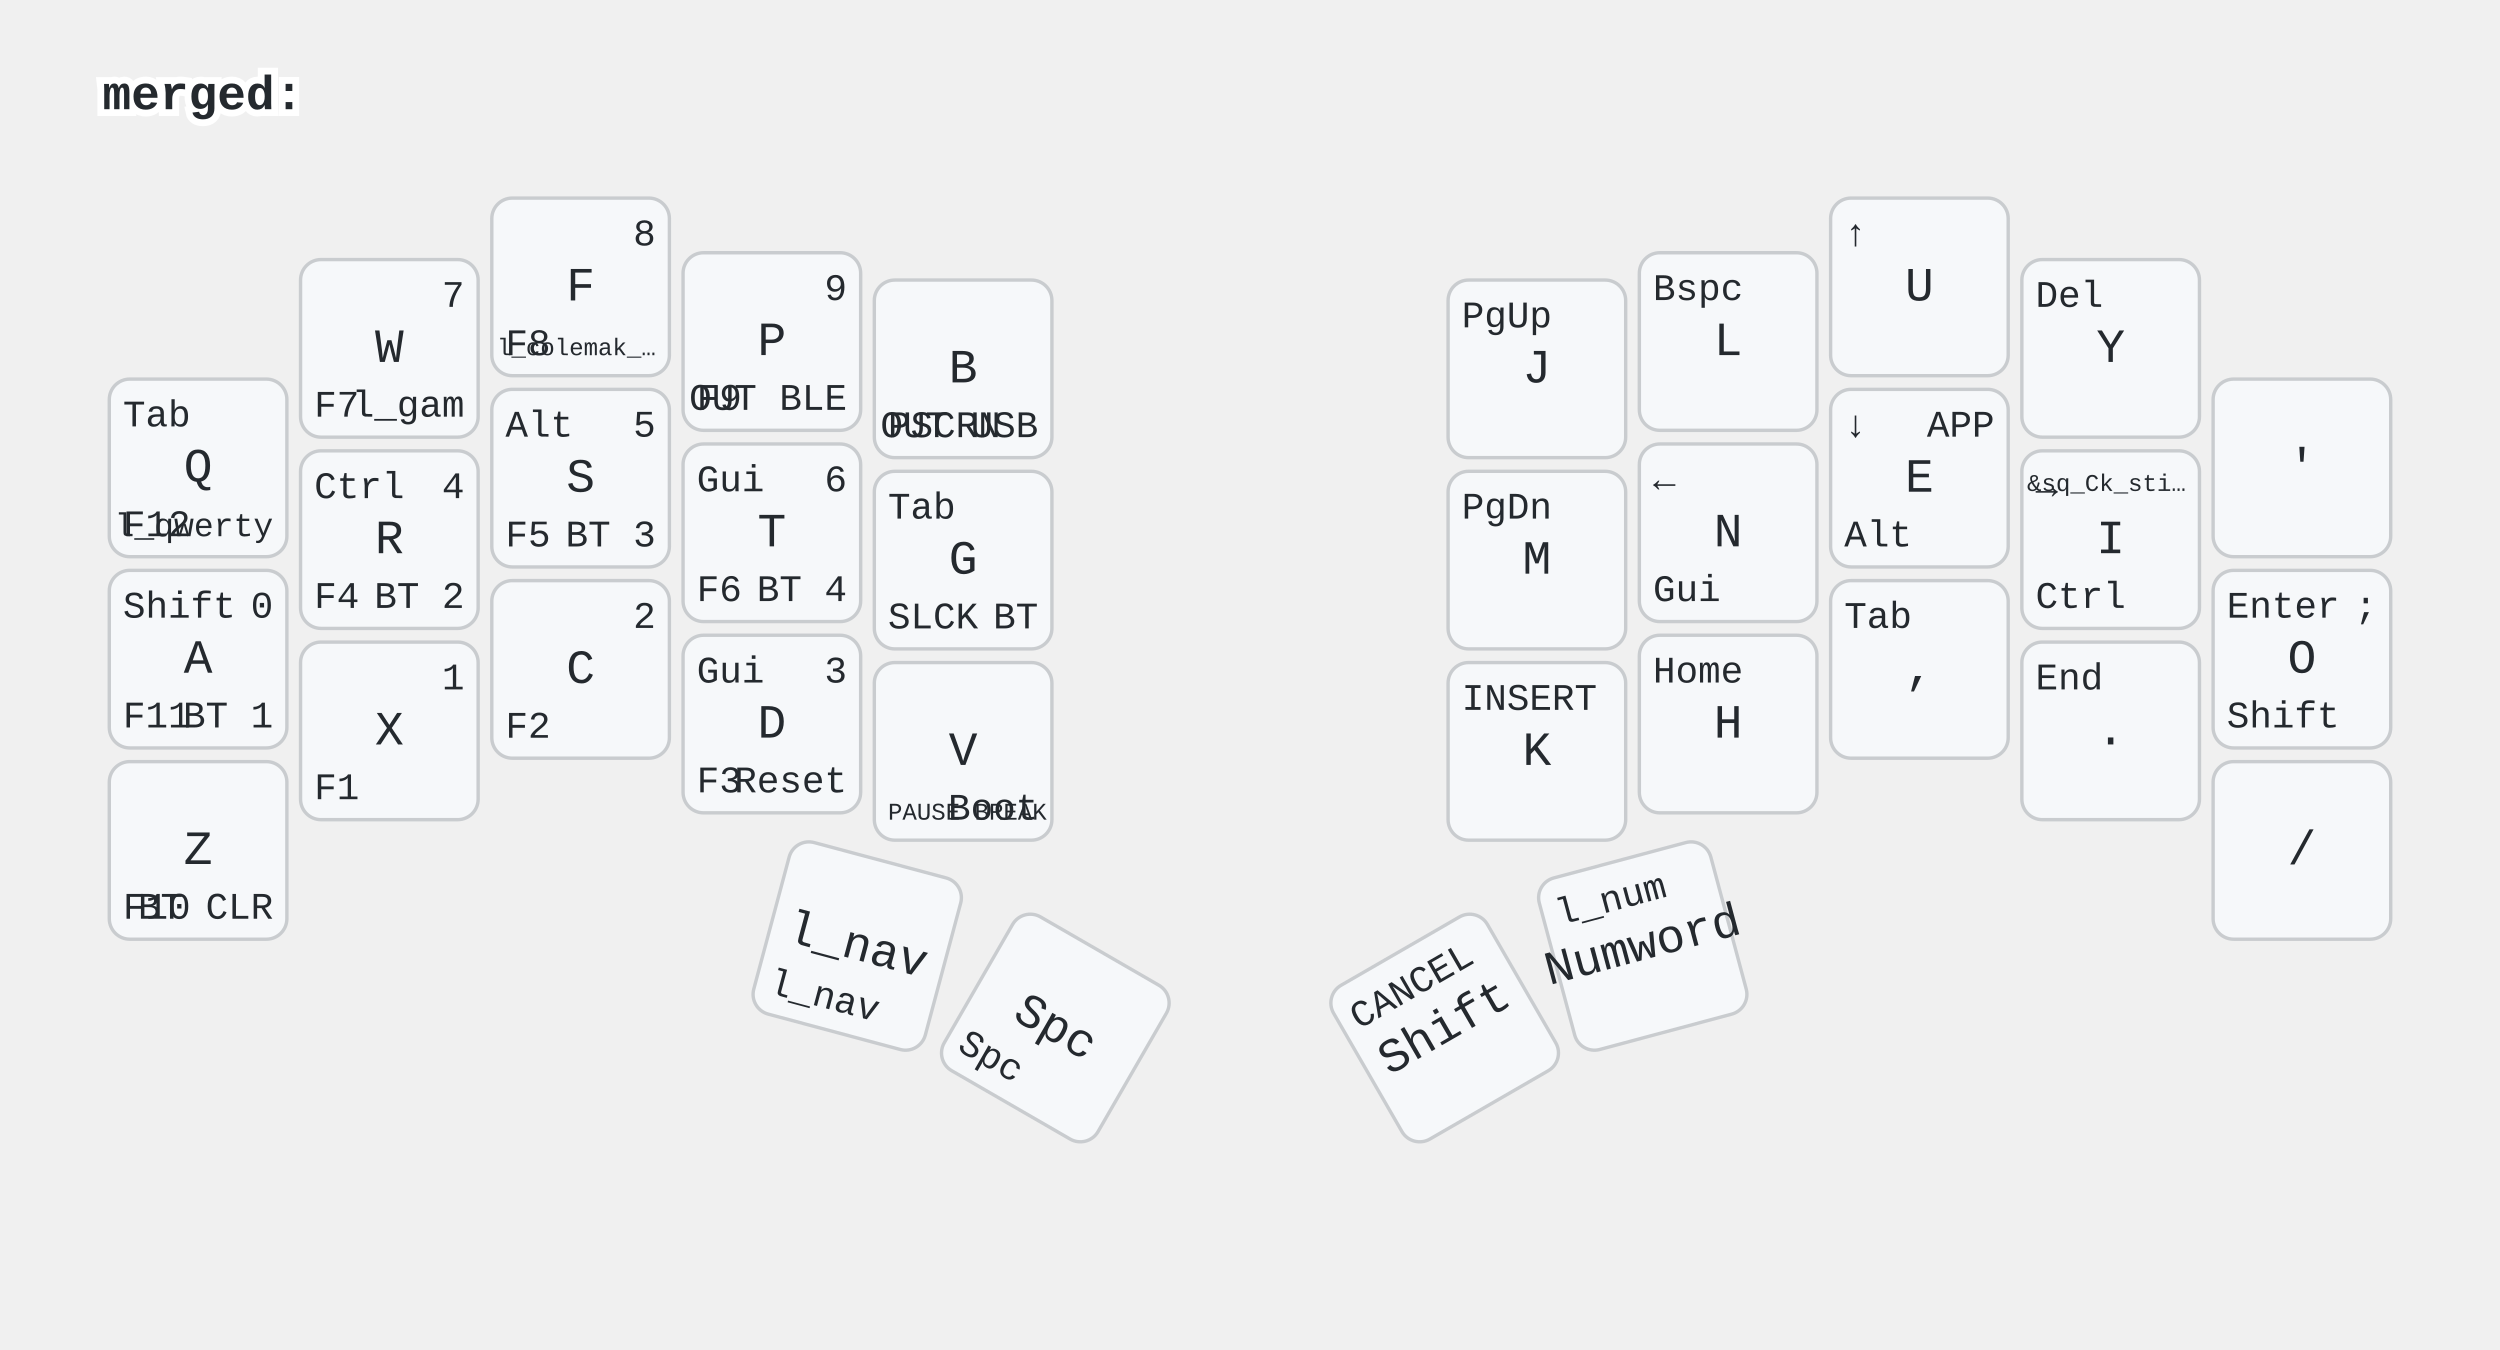
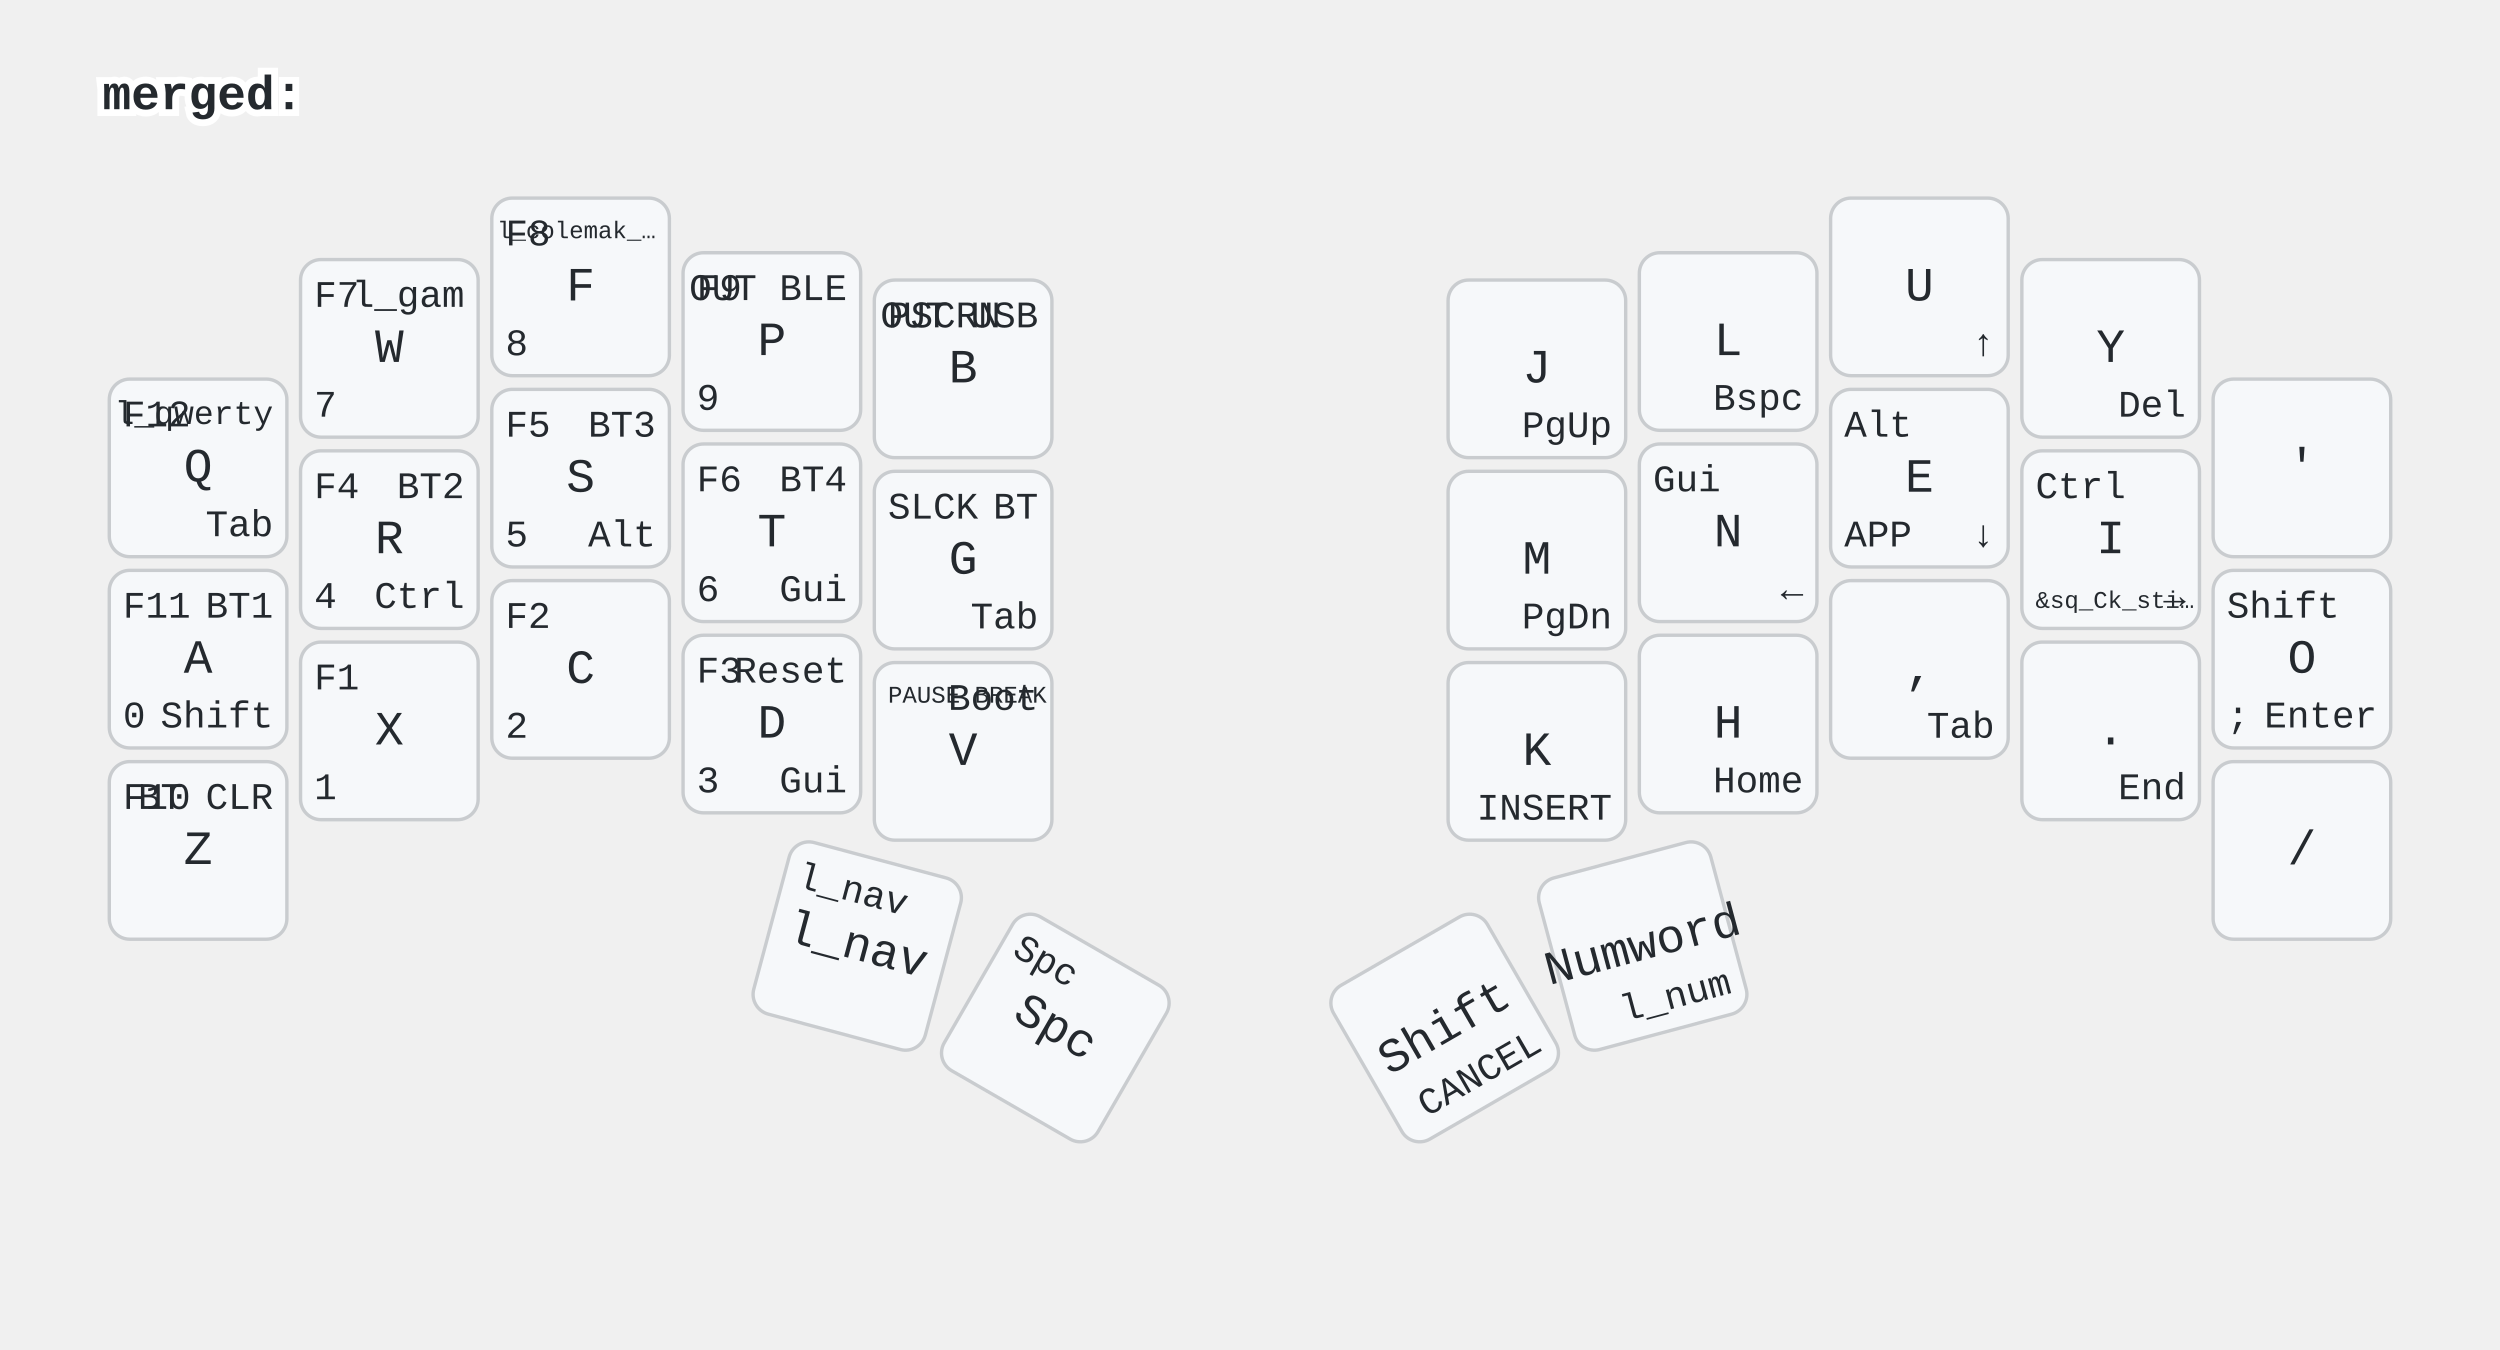
<svg xmlns="http://www.w3.org/2000/svg" xmlns:xlink="http://www.w3.org/1999/xlink" width="732" height="395" viewBox="0 0 732 395" class="keymap">
  <defs>/* start glyphs */
<svg id="mdi:play-pause">
      <svg id="mdi-play-pause" viewBox="0 0 24 24">
        <path d="M3,5V19L11,12M13,19H16V5H13M18,5V19H21V5" />
      </svg>
    </svg>
    <svg id="mdi:skip-backward">
      <svg id="mdi-skip-backward" viewBox="0 0 24 24">
        <path d="M20,5V19L13,12M6,5V19H4V5M13,5V19L6,12" />
      </svg>
    </svg>
    <svg id="mdi:skip-forward">
      <svg id="mdi-skip-forward" viewBox="0 0 24 24">
        <path d="M4,5V19L11,12M18,5V19H20V5M11,5V19L18,12" />
      </svg>
    </svg>
    <svg id="mdi:volume-high">
      <svg id="mdi-volume-high" viewBox="0 0 24 24">
        <path d="M14,3.23V5.29C16.89,6.15 19,8.83 19,12C19,15.17 16.89,17.84 14,18.7V20.77C18,19.86 21,16.28 21,12C21,7.72 18,4.14 14,3.23M16.5,12C16.5,10.23 15.5,8.71 14,7.97V16C15.5,15.29 16.5,13.76 16.5,12M3,9V15H7L12,20V4L7,9H3Z" />
      </svg>
    </svg>
    <svg id="mdi:volume-medium">
      <svg id="mdi-volume-medium" viewBox="0 0 24 24">
        <path d="M5,9V15H9L14,20V4L9,9M18.5,12C18.5,10.23 17.5,8.71 16,7.97V16C17.5,15.29 18.5,13.76 18.5,12Z" />
      </svg>
    </svg>
    <svg id="mdi:volume-off">
      <svg id="mdi-volume-off" viewBox="0 0 24 24">
        <path d="M12,4L9.91,6.09L12,8.18M4.27,3L3,4.27L7.73,9H3V15H7L12,20V13.27L16.25,17.53C15.58,18.04 14.83,18.46 14,18.7V20.77C15.38,20.45 16.63,19.82 17.68,18.96L19.73,21L21,19.73L12,10.73M19,12C19,12.94 18.8,13.82 18.46,14.64L19.97,16.15C20.62,14.91 21,13.5 21,12C21,7.72 18,4.14 14,3.23V5.29C16.89,6.15 19,8.83 19,12M16.5,12C16.5,10.23 15.5,8.71 14,7.97V10.18L16.45,12.63C16.5,12.43 16.5,12.21 16.5,12Z" />
      </svg>
    </svg>
  </defs>/* end glyphs */
<style>/* inherit to force styles through use tags */
svg path {
    fill: inherit;
}

/* font and background color specifications */
svg.keymap {
    font-family: SFMono-Regular,Consolas,Liberation Mono,Menlo,monospace;
    font-size: 14px;
    font-kerning: normal;
    text-rendering: optimizeLegibility;
    fill: #24292e;
}

/* default key styling */
rect.key {
    fill: #f6f8fa;
}

rect.key, rect.combo {
    stroke: #c9cccf;
    stroke-width: 1;
}

/* default key side styling, only used is draw_key_sides is set */
rect.side {
    filter: brightness(90%);
}

/* color accent for combo boxes */
rect.combo, rect.combo-separate {
    fill: #cdf;
}

/* color accent for held keys */
rect.held, rect.combo.held {
    fill: #fdd;
}

/* color accent for ghost (optional) keys */
rect.ghost, rect.combo.ghost {
    stroke-dasharray: 4, 4;
    stroke-width: 2;
}

text {
    text-anchor: middle;
    dominant-baseline: middle;
}

/* styling for layer labels */
text.label {
    font-weight: bold;
    text-anchor: start;
    stroke: white;
    stroke-width: 4;
    paint-order: stroke;
}

/* styling for optional footer */
text.footer {
    text-anchor: end;
    dominant-baseline: auto;
    stroke: white;
    stroke-width: 4;
    paint-order: stroke;
}

/* styling for combo tap, and key non-tap label text */
text.combo, text.hold, text.shifted, text.left, text.right {
    font-size: 11px;
}

text.hold {
    text-anchor: middle;
    dominant-baseline: auto;
}

text.shifted {
    text-anchor: middle;
    dominant-baseline: hanging;
}

text.left {
    text-anchor: start;
}

text.right {
    text-anchor: end;
}

text.layer-activator {
    text-decoration: underline;
}

/* styling for hold/shifted label text in combo box */
text.combo.hold, text.combo.shifted, text.combo.left, text.combo.right {
    font-size: 8px;
}

/* lighter symbol for transparent keys */
text.trans {
    fill: #7b7e81;
}

/* styling for combo dendrons */
path.combo {
    stroke-width: 1;
    stroke: gray;
    fill: none;
}

/* Start Tabler Icons Cleanup */
/* cannot use height/width with glyphs */
.icon-tabler &gt; path {
    fill: inherit;
    stroke: inherit;
    stroke-width: 2;
}
/* hide tabler's default box */
.icon-tabler &gt; path[stroke="none"][fill="none"] {
    visibility: hidden;
}
/* End Tabler Icons Cleanup */

/* Corner positioning for merged layer view */
text.shifted {
    text-anchor: start;
    dominant-baseline: hanging;
}
text.hold {
    text-anchor: end;
    dominant-baseline: hanging;
}
text.left {
    text-anchor: start;
    dominant-baseline: auto;
}
text.right {
    text-anchor: end;
    dominant-baseline: auto;
}
</style>
  <g transform="translate(30, 0)" class="layer-merged">
    <text x="0" y="28" class="label" id="merged">merged:</text>
    <g transform="translate(0, 56)">
      <g transform="translate(28, 81)" class="key keypos-0">
        <rect rx="6" ry="6" x="-26" y="-26" width="52" height="52" class="key" />
        <text x="0" y="0" class="key tap">Q</text>
-         <text x="-22" y="-18" class="key shifted">Tab</text>
-         <text x="-22" y="20" class="key left">F12</text>
-         <text x="22" y="20" class="key right">
+         <text x="22" y="-18" class="key hold">
          <tspan style="font-size: 88%">l_qwerty</tspan>
        </text>
+         <text x="-22" y="-18" class="key shifted">F12</text>
+         <text x="22" y="20" class="key right">Tab</text>
      </g>
      <g transform="translate(84, 46)" class="key keypos-1">
        <rect rx="6" ry="6" x="-26" y="-26" width="52" height="52" class="key" />
        <text x="0" y="0" class="key tap">W</text>
-         <text x="22" y="-18" class="key hold">7</text>
-         <text x="-22" y="20" class="key left">F7</text>
-         <text x="22" y="20" class="key right">l_gam</text>
+         <text x="22" y="-18" class="key hold">l_gam</text>
+         <text x="-22" y="-18" class="key shifted">F7</text>
+         <text x="-22" y="20" class="key left">7</text>
      </g>
      <g transform="translate(140, 28)" class="key keypos-2">
        <rect rx="6" ry="6" x="-26" y="-26" width="52" height="52" class="key" />
        <text x="0" y="0" class="key tap">F</text>
-         <text x="22" y="-18" class="key hold">8</text>
-         <text x="-22" y="20" class="key left">F8</text>
-         <text x="22" y="20" class="key right">
+         <text x="22" y="-18" class="key hold">
          <tspan style="font-size: 64%">l_colemak_…</tspan>
        </text>
+         <text x="-22" y="-18" class="key shifted">F8</text>
+         <text x="-22" y="20" class="key left">8</text>
      </g>
      <g transform="translate(196, 44)" class="key keypos-3">
        <rect rx="6" ry="6" x="-26" y="-26" width="52" height="52" class="key" />
        <text x="0" y="0" class="key tap">P</text>
-         <text x="22" y="-18" class="key hold">9</text>
-         <text x="-22" y="20" class="key left">F9</text>
-         <text x="22" y="20" class="key right">OUT BLE</text>
+         <text x="22" y="-18" class="key hold">OUT BLE</text>
+         <text x="-22" y="-18" class="key shifted">F9</text>
+         <text x="-22" y="20" class="key left">9</text>
      </g>
      <g transform="translate(252, 52)" class="key keypos-4">
        <rect rx="6" ry="6" x="-26" y="-26" width="52" height="52" class="key" />
        <text x="0" y="0" class="key tap">B</text>
-         <text x="-22" y="20" class="key left">PSCRN</text>
-         <text x="22" y="20" class="key right">OUT USB</text>
+         <text x="22" y="-18" class="key hold">OUT USB</text>
+         <text x="-22" y="-18" class="key shifted">PSCRN</text>
      </g>
      <g transform="translate(420, 52)" class="key keypos-5">
        <rect rx="6" ry="6" x="-26" y="-26" width="52" height="52" class="key" />
        <text x="0" y="0" class="key tap">J</text>
-         <text x="-22" y="-18" class="key shifted">PgUp</text>
+         <text x="22" y="20" class="key right">PgUp</text>
      </g>
      <g transform="translate(476, 44)" class="key keypos-6">
        <rect rx="6" ry="6" x="-26" y="-26" width="52" height="52" class="key" />
        <text x="0" y="0" class="key tap">L</text>
-         <text x="-22" y="-18" class="key shifted">Bspc</text>
+         <text x="22" y="20" class="key right">Bspc</text>
      </g>
      <g transform="translate(532, 28)" class="key keypos-7">
        <rect rx="6" ry="6" x="-26" y="-26" width="52" height="52" class="key" />
        <text x="0" y="0" class="key tap">U</text>
-         <text x="-22" y="-18" class="key shifted">↑</text>
+         <text x="22" y="20" class="key right">↑</text>
      </g>
      <g transform="translate(588, 46)" class="key keypos-8">
        <rect rx="6" ry="6" x="-26" y="-26" width="52" height="52" class="key" />
        <text x="0" y="0" class="key tap">Y</text>
-         <text x="-22" y="-18" class="key shifted">Del</text>
+         <text x="22" y="20" class="key right">Del</text>
      </g>
      <g transform="translate(644, 81)" class="key keypos-9">
        <rect rx="6" ry="6" x="-26" y="-26" width="52" height="52" class="key" />
        <text x="0" y="0" class="key tap">'</text>
      </g>
      <g transform="translate(28, 137)" class="key keypos-10">
        <rect rx="6" ry="6" x="-26" y="-26" width="52" height="52" class="key" />
        <text x="0" y="0" class="key tap">A</text>
-         <text x="22" y="-18" class="key hold">0</text>
-         <text x="-22" y="-18" class="key shifted">Shift</text>
-         <text x="-22" y="20" class="key left">F11</text>
-         <text x="22" y="20" class="key right">BT 1</text>
+         <text x="22" y="-18" class="key hold">BT1</text>
+         <text x="-22" y="-18" class="key shifted">F11</text>
+         <text x="-22" y="20" class="key left">0</text>
+         <text x="22" y="20" class="key right">Shift</text>
      </g>
      <g transform="translate(84, 102)" class="key keypos-11">
        <rect rx="6" ry="6" x="-26" y="-26" width="52" height="52" class="key" />
        <text x="0" y="0" class="key tap">R</text>
-         <text x="22" y="-18" class="key hold">4</text>
+         <text x="22" y="-18" class="key hold">BT2</text>
+         <text x="-22" y="-18" class="key shifted">F4</text>
+         <text x="-22" y="20" class="key left">4</text>
+         <text x="22" y="20" class="key right">Ctrl</text>
+       </g>
+       <g transform="translate(140, 84)" class="key keypos-12">
+         <rect rx="6" ry="6" x="-26" y="-26" width="52" height="52" class="key" />
+         <text x="0" y="0" class="key tap">S</text>
+         <text x="22" y="-18" class="key hold">BT3</text>
+         <text x="-22" y="-18" class="key shifted">F5</text>
+         <text x="-22" y="20" class="key left">5</text>
+         <text x="22" y="20" class="key right">Alt</text>
+       </g>
+       <g transform="translate(196, 100)" class="key keypos-13">
+         <rect rx="6" ry="6" x="-26" y="-26" width="52" height="52" class="key" />
+         <text x="0" y="0" class="key tap">T</text>
+         <text x="22" y="-18" class="key hold">BT4</text>
+         <text x="-22" y="-18" class="key shifted">F6</text>
+         <text x="-22" y="20" class="key left">6</text>
+         <text x="22" y="20" class="key right">Gui</text>
+       </g>
+       <g transform="translate(252, 108)" class="key keypos-14">
+         <rect rx="6" ry="6" x="-26" y="-26" width="52" height="52" class="key" />
+         <text x="0" y="0" class="key tap">G</text>
+         <text x="22" y="-18" class="key hold">BT</text>
+         <text x="-22" y="-18" class="key shifted">SLCK</text>
+         <text x="22" y="20" class="key right">Tab</text>
+       </g>
+       <g transform="translate(420, 108)" class="key keypos-15">
+         <rect rx="6" ry="6" x="-26" y="-26" width="52" height="52" class="key" />
+         <text x="0" y="0" class="key tap">M</text>
+         <use href="#mdi:play-pause" xlink:href="#mdi:play-pause" x="-5" y="-24" height="10" width="10.0" class="key shifted glyph mdi:play-pause" />
+         <text x="22" y="20" class="key right">PgDn</text>
+       </g>
+       <g transform="translate(476, 100)" class="key keypos-16">
+         <rect rx="6" ry="6" x="-26" y="-26" width="52" height="52" class="key" />
+         <text x="0" y="0" class="key tap">N</text>
+         <text x="-22" y="-18" class="key shifted">Gui</text>
+         <text x="22" y="20" class="key right">←</text>
+       </g>
+       <g transform="translate(532, 84)" class="key keypos-17">
+         <rect rx="6" ry="6" x="-26" y="-26" width="52" height="52" class="key" />
+         <text x="0" y="0" class="key tap">E</text>
+         <text x="-22" y="-18" class="key shifted">Alt</text>
+         <text x="-22" y="20" class="key left">APP</text>
+         <text x="22" y="20" class="key right">↓</text>
+       </g>
+       <g transform="translate(588, 102)" class="key keypos-18">
+         <rect rx="6" ry="6" x="-26" y="-26" width="52" height="52" class="key" />
+         <text x="0" y="0" class="key tap">I</text>
        <text x="-22" y="-18" class="key shifted">Ctrl</text>
-         <text x="-22" y="20" class="key left">F4</text>
-         <text x="22" y="20" class="key right">BT 2</text>
-       </g>
-       <g transform="translate(140, 84)" class="key keypos-12">
-         <rect rx="6" ry="6" x="-26" y="-26" width="52" height="52" class="key" />
-         <text x="0" y="0" class="key tap">S</text>
-         <text x="22" y="-18" class="key hold">5</text>
-         <text x="-22" y="-18" class="key shifted">Alt</text>
-         <text x="-22" y="20" class="key left">F5</text>
-         <text x="22" y="20" class="key right">BT 3</text>
-       </g>
-       <g transform="translate(196, 100)" class="key keypos-13">
-         <rect rx="6" ry="6" x="-26" y="-26" width="52" height="52" class="key" />
-         <text x="0" y="0" class="key tap">T</text>
-         <text x="22" y="-18" class="key hold">6</text>
-         <text x="-22" y="-18" class="key shifted">Gui</text>
-         <text x="-22" y="20" class="key left">F6</text>
-         <text x="22" y="20" class="key right">BT 4</text>
-       </g>
-       <g transform="translate(252, 108)" class="key keypos-14">
-         <rect rx="6" ry="6" x="-26" y="-26" width="52" height="52" class="key" />
-         <text x="0" y="0" class="key tap">G</text>
-         <text x="-22" y="-18" class="key shifted">Tab</text>
-         <text x="-22" y="20" class="key left">SLCK</text>
-         <text x="22" y="20" class="key right">BT</text>
-       </g>
-       <g transform="translate(420, 108)" class="key keypos-15">
-         <rect rx="6" ry="6" x="-26" y="-26" width="52" height="52" class="key" />
-         <text x="0" y="0" class="key tap">M</text>
-         <text x="-22" y="-18" class="key shifted">PgDn</text>
-         <use href="#mdi:play-pause" xlink:href="#mdi:play-pause" x="-24" y="-5" height="10" width="10.0" class="key left glyph mdi:play-pause" />
-       </g>
-       <g transform="translate(476, 100)" class="key keypos-16">
-         <rect rx="6" ry="6" x="-26" y="-26" width="52" height="52" class="key" />
-         <text x="0" y="0" class="key tap">N</text>
-         <text x="-22" y="-18" class="key shifted">←</text>
-         <text x="-22" y="20" class="key left">Gui</text>
-       </g>
-       <g transform="translate(532, 84)" class="key keypos-17">
-         <rect rx="6" ry="6" x="-26" y="-26" width="52" height="52" class="key" />
-         <text x="0" y="0" class="key tap">E</text>
-         <text x="22" y="-18" class="key hold">APP</text>
-         <text x="-22" y="-18" class="key shifted">↓</text>
-         <text x="-22" y="20" class="key left">Alt</text>
-       </g>
-       <g transform="translate(588, 102)" class="key keypos-18">
-         <rect rx="6" ry="6" x="-26" y="-26" width="52" height="52" class="key" />
-         <text x="0" y="0" class="key tap">I</text>
-         <text x="22" y="-18" class="key hold">
+         <text x="-22" y="20" class="key left">
          <tspan style="font-size: 64%">&amp;sq_Ck_sti…</tspan>
        </text>
-         <text x="-22" y="-18" class="key shifted">→</text>
-         <text x="-22" y="20" class="key left">Ctrl</text>
+         <text x="22" y="20" class="key right">→</text>
      </g>
      <g transform="translate(644, 137)" class="key keypos-19">
        <rect rx="6" ry="6" x="-26" y="-26" width="52" height="52" class="key" />
        <text x="0" y="0" class="key tap">O</text>
-         <text x="22" y="-18" class="key hold">;</text>
-         <text x="-22" y="-18" class="key shifted">Enter</text>
-         <text x="-22" y="20" class="key left">Shift</text>
+         <text x="-22" y="-18" class="key shifted">Shift</text>
+         <text x="-22" y="20" class="key left">;</text>
+         <text x="22" y="20" class="key right">Enter</text>
      </g>
      <g transform="translate(28, 193)" class="key keypos-20">
        <rect rx="6" ry="6" x="-26" y="-26" width="52" height="52" class="key" />
        <text x="0" y="0" class="key tap">Z</text>
-         <text x="-22" y="20" class="key left">F10</text>
-         <text x="22" y="20" class="key right">BT CLR</text>
+         <text x="22" y="-18" class="key hold">BT CLR</text>
+         <text x="-22" y="-18" class="key shifted">F10</text>
      </g>
      <g transform="translate(84, 158)" class="key keypos-21">
        <rect rx="6" ry="6" x="-26" y="-26" width="52" height="52" class="key" />
        <text x="0" y="0" class="key tap">X</text>
-         <text x="22" y="-18" class="key hold">1</text>
-         <text x="-22" y="20" class="key left">F1</text>
+         <text x="-22" y="-18" class="key shifted">F1</text>
+         <text x="-22" y="20" class="key left">1</text>
      </g>
      <g transform="translate(140, 140)" class="key keypos-22">
        <rect rx="6" ry="6" x="-26" y="-26" width="52" height="52" class="key" />
        <text x="0" y="0" class="key tap">C</text>
-         <text x="22" y="-18" class="key hold">2</text>
-         <text x="-22" y="20" class="key left">F2</text>
+         <text x="-22" y="-18" class="key shifted">F2</text>
+         <text x="-22" y="20" class="key left">2</text>
      </g>
      <g transform="translate(196, 156)" class="key keypos-23">
        <rect rx="6" ry="6" x="-26" y="-26" width="52" height="52" class="key" />
        <text x="0" y="0" class="key tap">D</text>
-         <text x="22" y="-18" class="key hold">3</text>
-         <text x="-22" y="-18" class="key shifted">Gui</text>
-         <text x="-22" y="20" class="key left">F3</text>
-         <text x="22" y="20" class="key right">Reset</text>
+         <text x="22" y="-18" class="key hold">Reset</text>
+         <text x="-22" y="-18" class="key shifted">F3</text>
+         <text x="-22" y="20" class="key left">3</text>
+         <text x="22" y="20" class="key right">Gui</text>
      </g>
      <g transform="translate(252, 164)" class="key keypos-24">
        <rect rx="6" ry="6" x="-26" y="-26" width="52" height="52" class="key" />
        <text x="0" y="0" class="key tap">V</text>
-         <text x="-22" y="20" class="key left">
+         <text x="22" y="-18" class="key hold">Boot</text>
+         <text x="-22" y="-18" class="key shifted">
          <tspan style="font-size: 64%">PAUSE BREAK</tspan>
        </text>
-         <text x="22" y="20" class="key right">Boot</text>
      </g>
      <g transform="translate(420, 164)" class="key keypos-25">
        <rect rx="6" ry="6" x="-26" y="-26" width="52" height="52" class="key" />
        <text x="0" y="0" class="key tap">K</text>
-         <text x="-22" y="-18" class="key shifted">INSERT</text>
-         <use href="#mdi:skip-backward" xlink:href="#mdi:skip-backward" x="-24" y="-5" height="10" width="10.0" class="key left glyph mdi:skip-backward" />
+         <use href="#mdi:skip-backward" xlink:href="#mdi:skip-backward" x="-5" y="-24" height="10" width="10.0" class="key shifted glyph mdi:skip-backward" />
+         <text x="22" y="20" class="key right">INSERT</text>
      </g>
      <g transform="translate(476, 156)" class="key keypos-26">
        <rect rx="6" ry="6" x="-26" y="-26" width="52" height="52" class="key" />
        <text x="0" y="0" class="key tap">H</text>
-         <text x="-22" y="-18" class="key shifted">Home</text>
-         <use href="#mdi:skip-forward" xlink:href="#mdi:skip-forward" x="-24" y="-5" height="10" width="10.0" class="key left glyph mdi:skip-forward" />
+         <use href="#mdi:skip-forward" xlink:href="#mdi:skip-forward" x="-5" y="-24" height="10" width="10.0" class="key shifted glyph mdi:skip-forward" />
+         <text x="22" y="20" class="key right">Home</text>
      </g>
      <g transform="translate(532, 140)" class="key keypos-27">
        <rect rx="6" ry="6" x="-26" y="-26" width="52" height="52" class="key" />
        <text x="0" y="0" class="key tap">,</text>
-         <text x="-22" y="-18" class="key shifted">Tab</text>
-         <use href="#mdi:volume-off" xlink:href="#mdi:volume-off" x="-24" y="-5" height="10" width="10.0" class="key left glyph mdi:volume-off" />
+         <use href="#mdi:volume-off" xlink:href="#mdi:volume-off" x="-5" y="-24" height="10" width="10.0" class="key shifted glyph mdi:volume-off" />
+         <text x="22" y="20" class="key right">Tab</text>
      </g>
      <g transform="translate(588, 158)" class="key keypos-28">
        <rect rx="6" ry="6" x="-26" y="-26" width="52" height="52" class="key" />
        <text x="0" y="0" class="key tap">.</text>
-         <text x="-22" y="-18" class="key shifted">End</text>
-         <use href="#mdi:volume-medium" xlink:href="#mdi:volume-medium" x="-24" y="-5" height="10" width="10.0" class="key left glyph mdi:volume-medium" />
+         <use href="#mdi:volume-medium" xlink:href="#mdi:volume-medium" x="-5" y="-24" height="10" width="10.0" class="key shifted glyph mdi:volume-medium" />
+         <text x="22" y="20" class="key right">End</text>
      </g>
      <g transform="translate(644, 193)" class="key keypos-29">
        <rect rx="6" ry="6" x="-26" y="-26" width="52" height="52" class="key" />
        <text x="0" y="0" class="key tap">/</text>
-         <use href="#mdi:volume-high" xlink:href="#mdi:volume-high" x="-24" y="-5" height="10" width="10.0" class="key left glyph mdi:volume-high" />
+         <use href="#mdi:volume-high" xlink:href="#mdi:volume-high" x="-5" y="-24" height="10" width="10.0" class="key shifted glyph mdi:volume-high" />
      </g>
      <g transform="translate(221, 221) rotate(15.0)" class="key keypos-30">
        <rect rx="6" ry="6" x="-26" y="-26" width="52" height="52" class="key" />
        <text x="0" y="0" class="key tap">l_nav</text>
-         <text x="-22" y="20" class="key left">l_nav</text>
+         <text x="-22" y="-18" class="key shifted">l_nav</text>
      </g>
      <g transform="translate(279, 245) rotate(30.0)" class="key keypos-31">
        <rect rx="6" ry="6" x="-26" y="-26" width="52" height="52" class="key" />
        <text x="0" y="0" class="key tap">Spc</text>
-         <text x="-22" y="20" class="key left">Spc</text>
+         <text x="-22" y="-18" class="key shifted">Spc</text>
      </g>
      <g transform="translate(393, 245) rotate(-30.0)" class="key keypos-32">
        <rect rx="6" ry="6" x="-26" y="-26" width="52" height="52" class="key" />
        <text x="0" y="0" class="key tap">Shift</text>
-         <text x="-22" y="-18" class="key shifted">CANCEL</text>
+         <text x="22" y="20" class="key right">CANCEL</text>
      </g>
      <g transform="translate(451, 221) rotate(-15.0)" class="key keypos-33">
        <rect rx="6" ry="6" x="-26" y="-26" width="52" height="52" class="key" />
        <text x="0" y="0" class="key tap">Numword</text>
-         <text x="-22" y="-18" class="key shifted">l_num</text>
+         <text x="22" y="20" class="key right">l_num</text>
      </g>
    </g>
  </g>
</svg>
